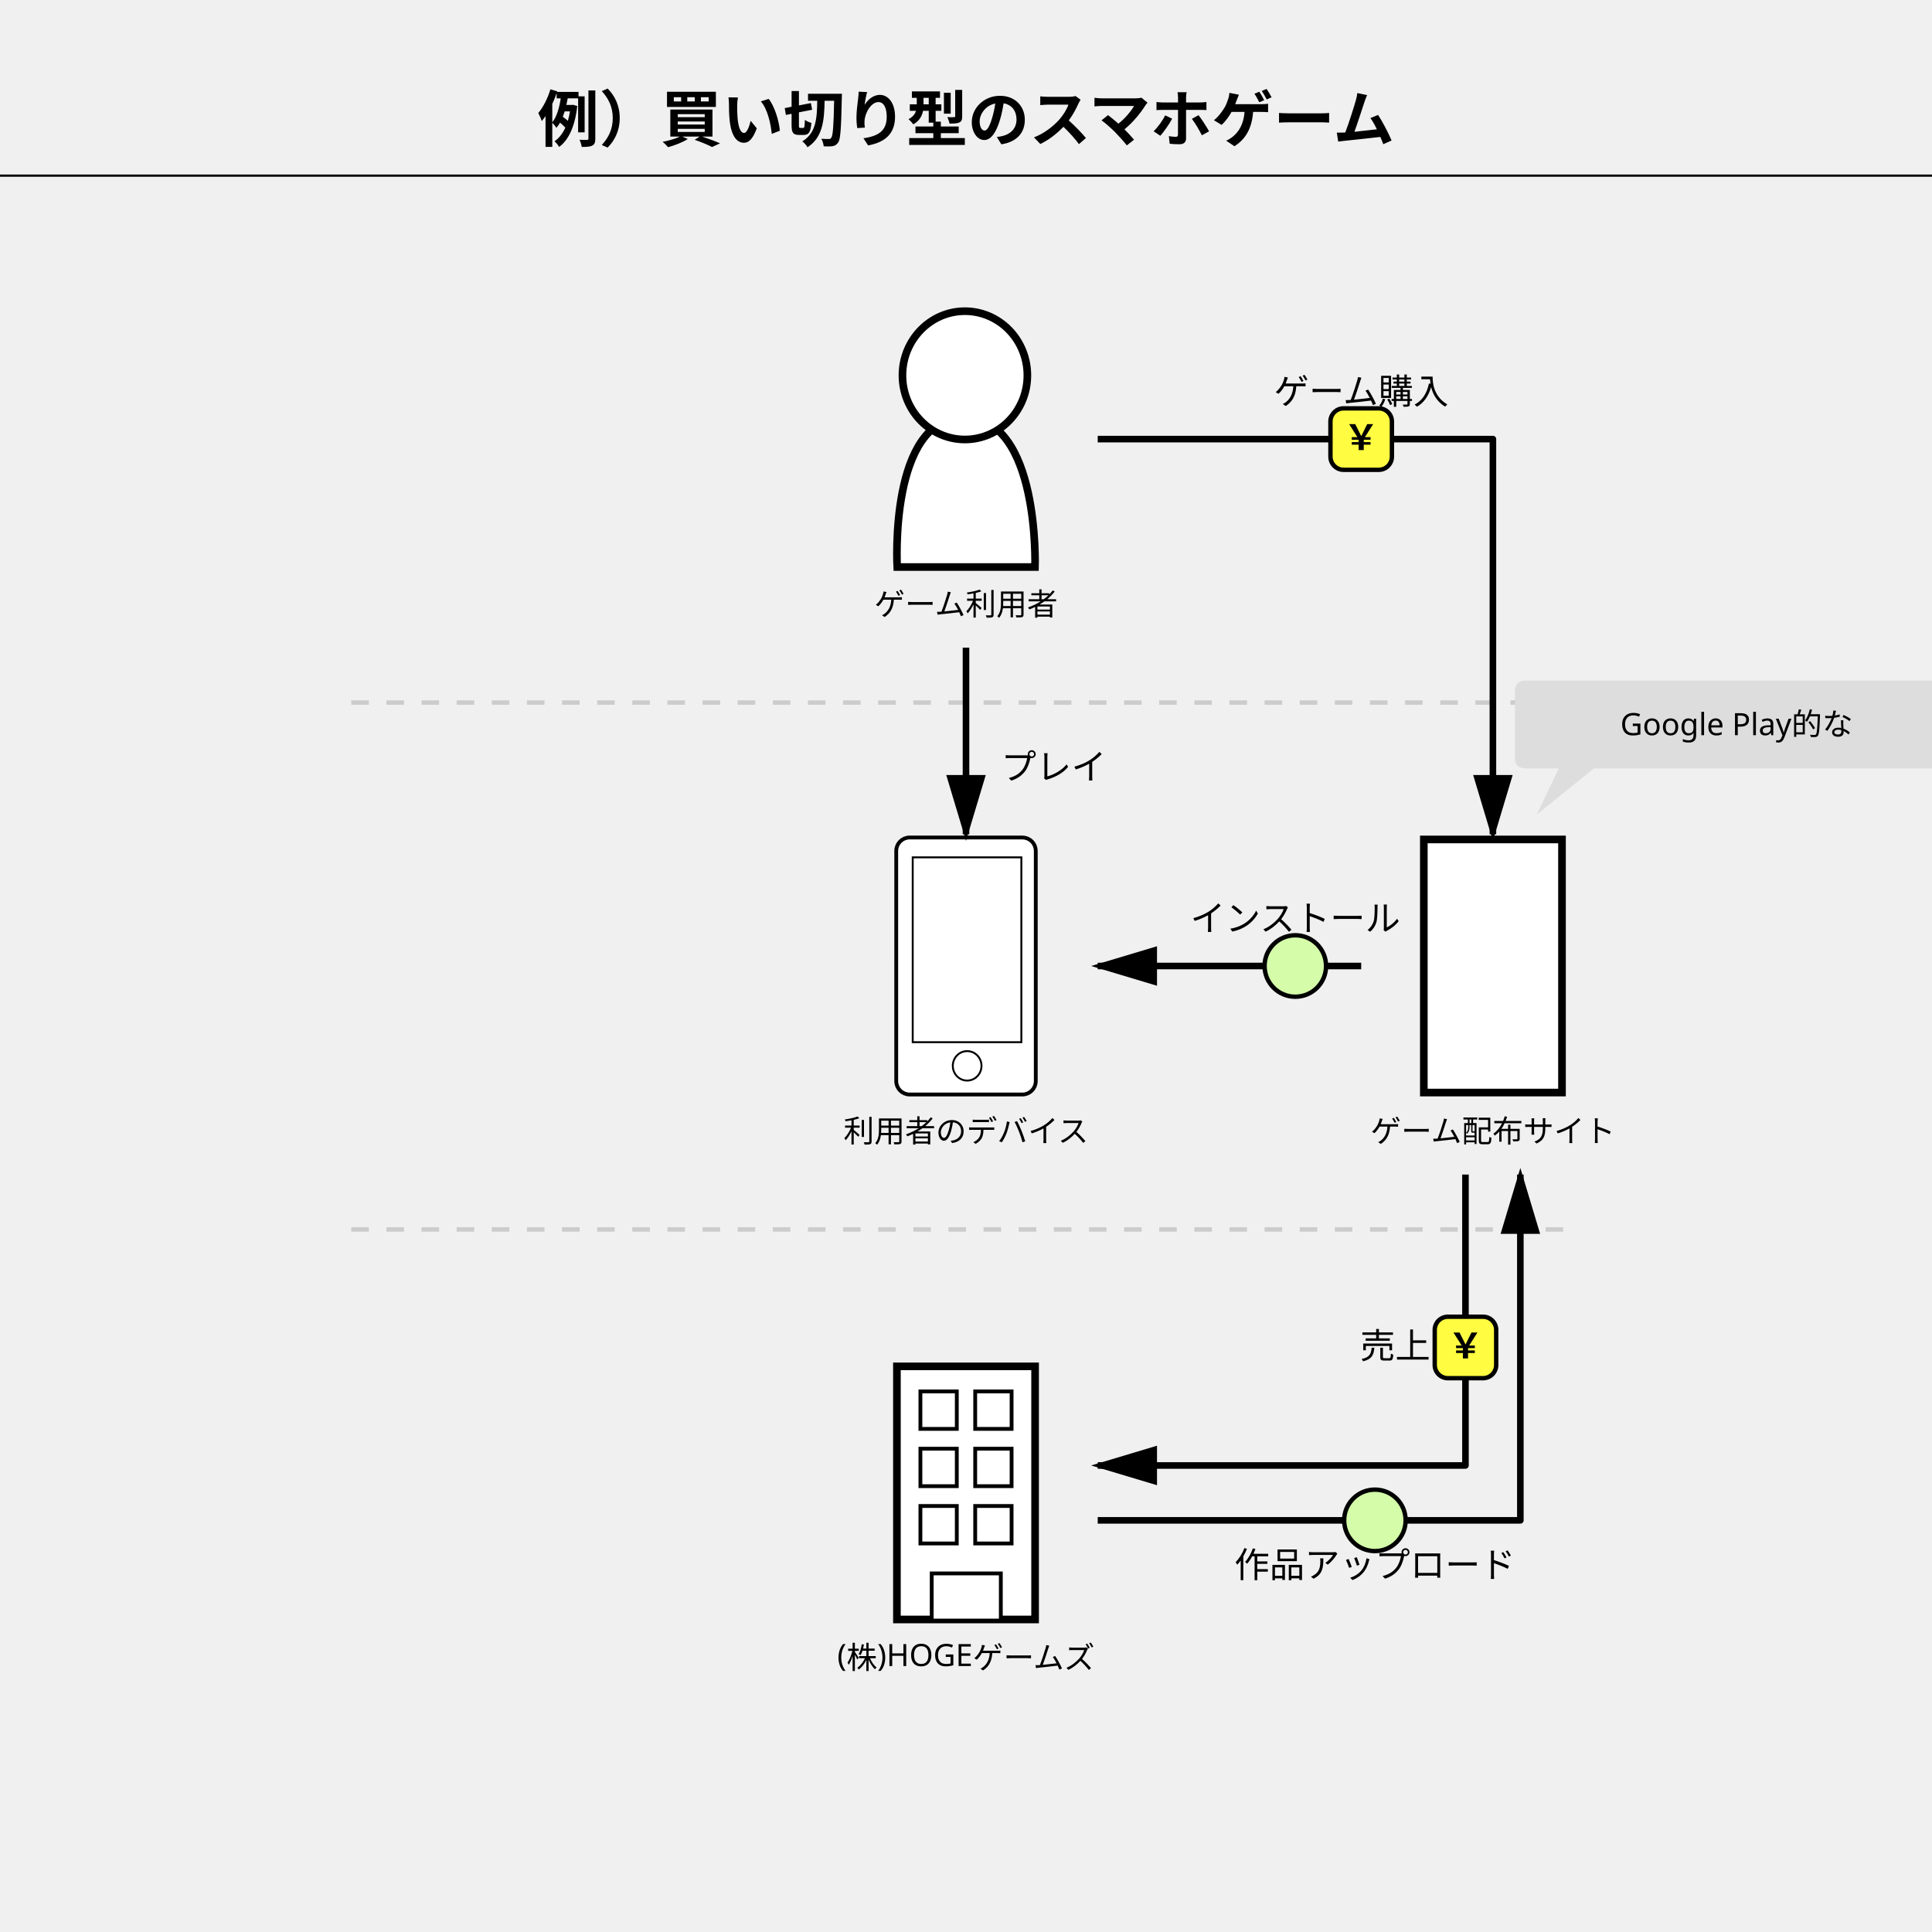
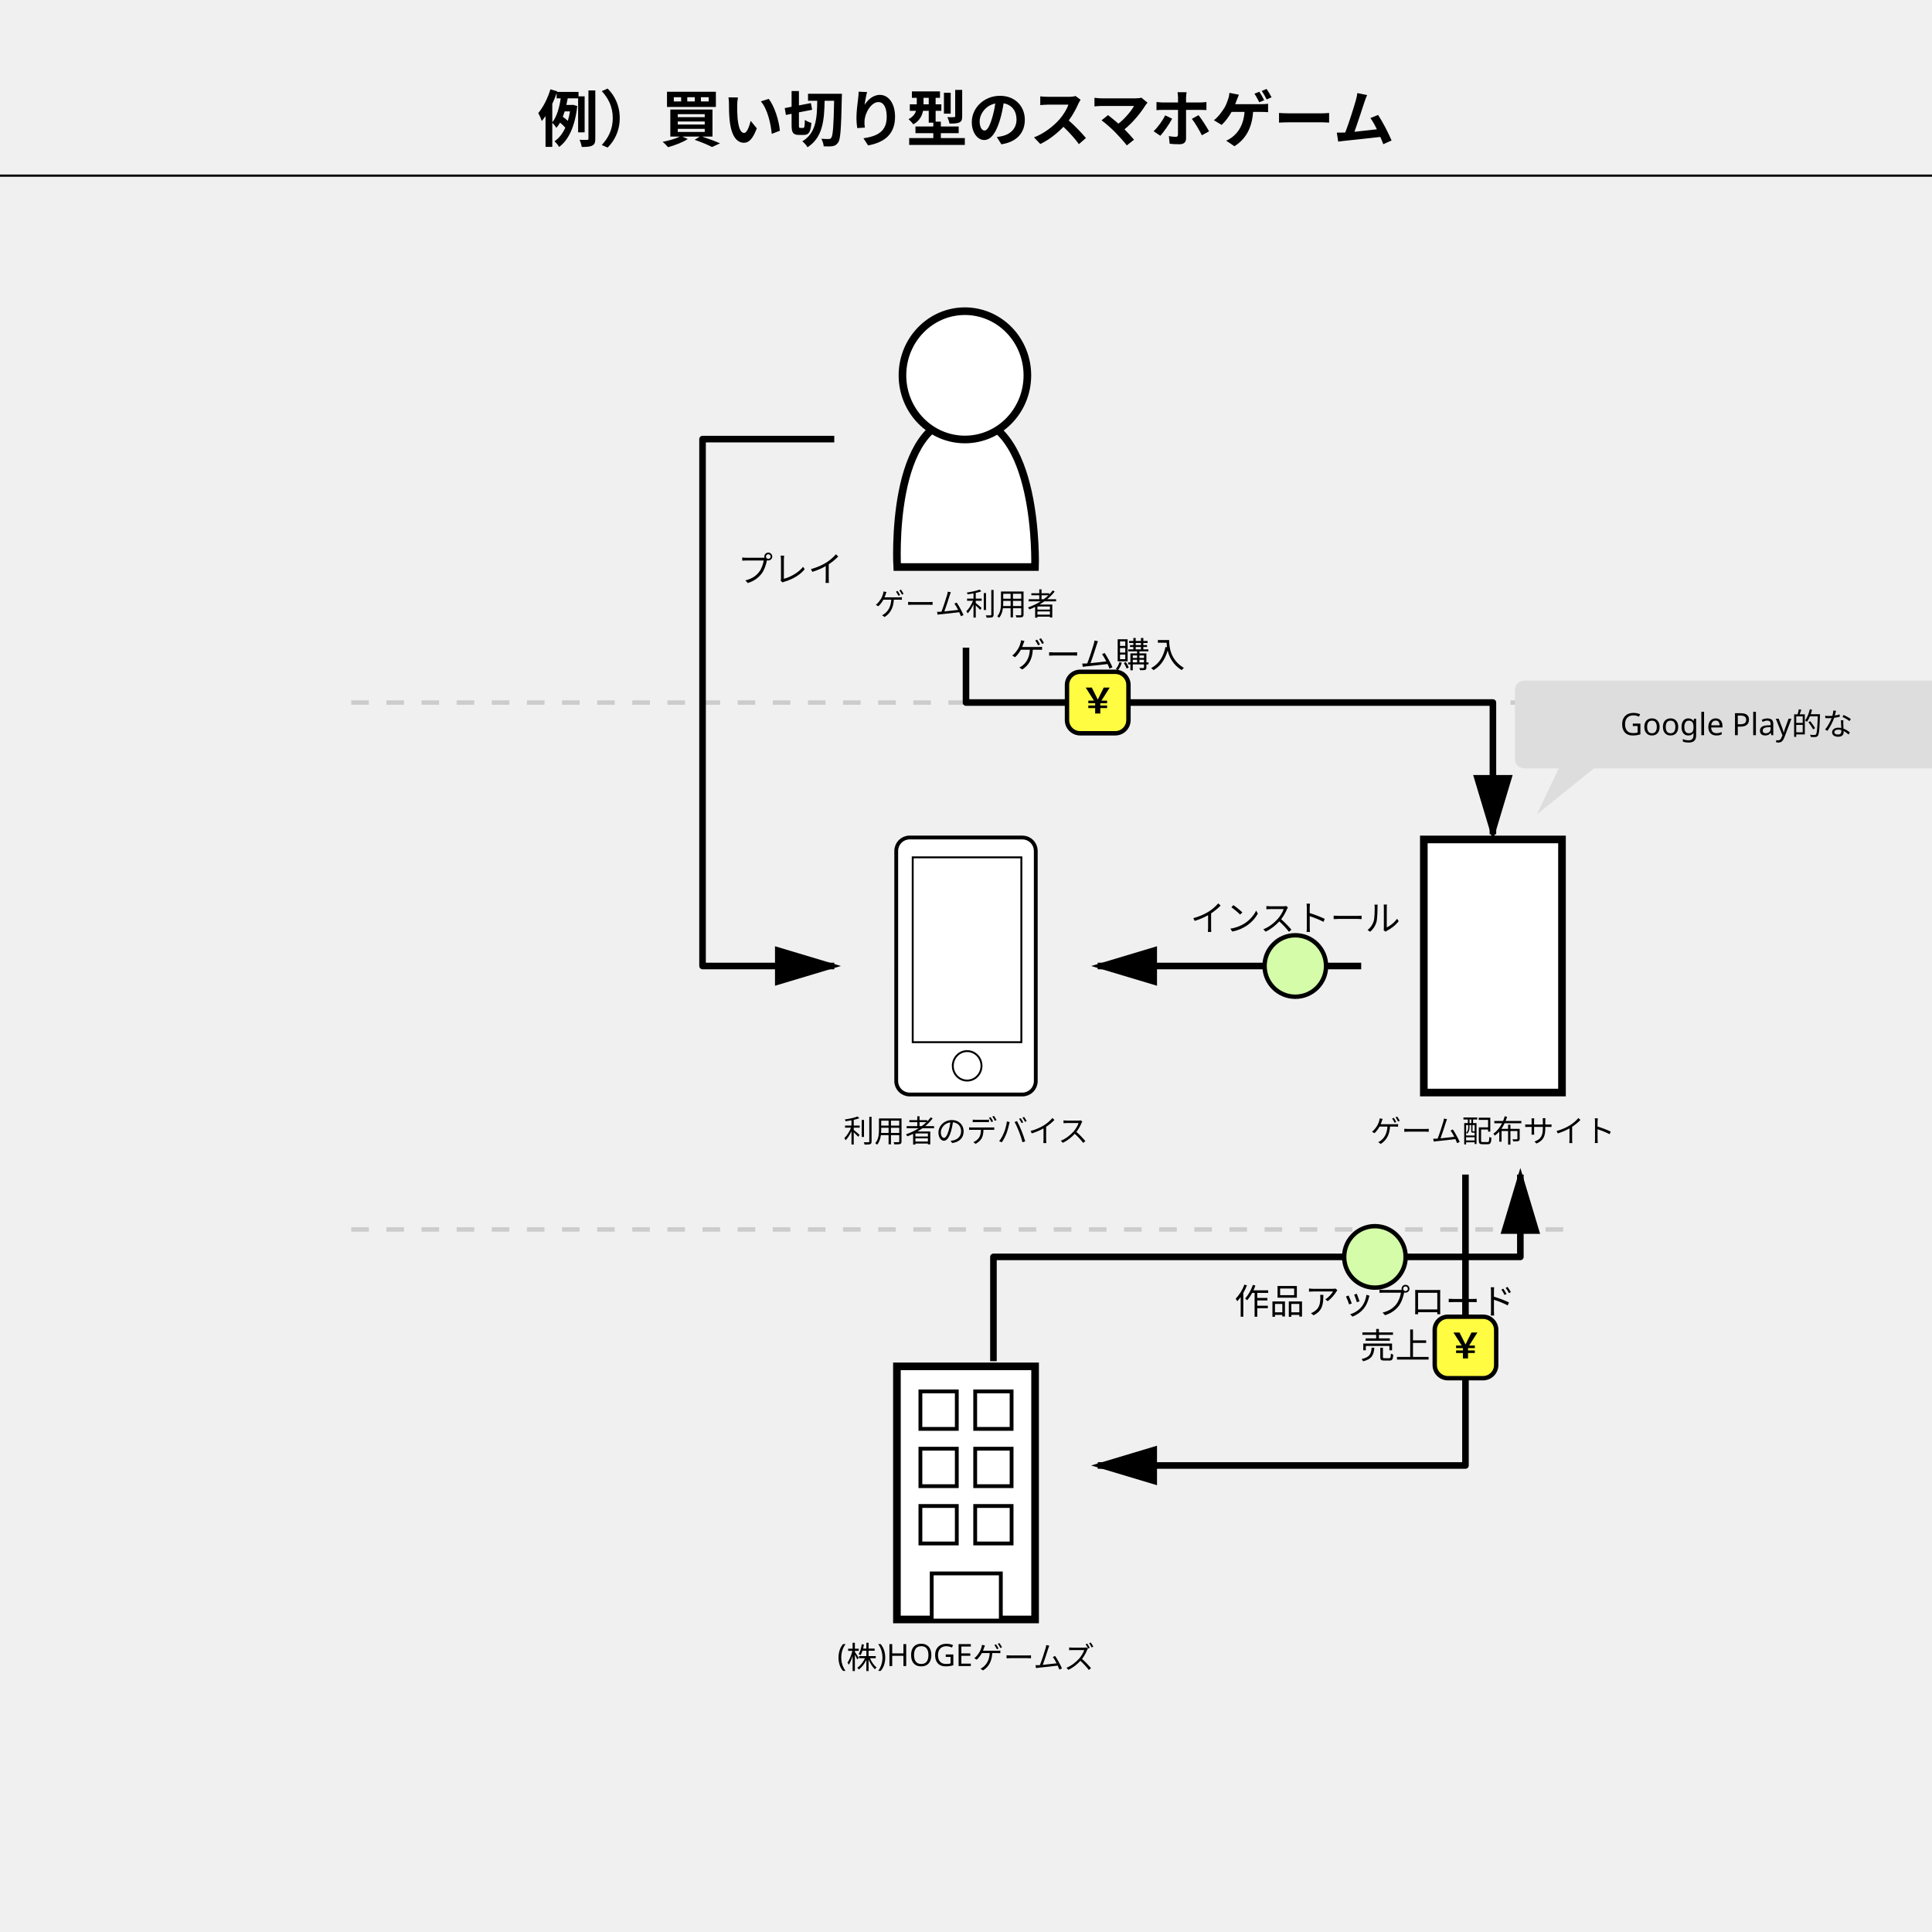
<svg xmlns="http://www.w3.org/2000/svg" version="1.1" viewBox="0.0 0.0 880.0 880.0" width="880" height="880">
  <text x="440.0" y="40" font-size="28" font-family="sans-serif" font-weight="bold" fill="#000000" text-anchor="middle" dominant-baseline="hanging">例）買い切り型のスマホゲーム</text>
  <line x1="0" y1="80" x2="880.0" y2="80" stroke="#000000" stroke-width="1" />
  <defs>
    <marker id="marker_object" markerWidth="10" markerHeight="10" refX="9" refY="3" orient="auto" markerUnits="strokeWidth">
      <path d="M 0,0 L 10,3 L 0,6 Z" fill="#000000" />
    </marker>
    <marker id="marker_money" markerWidth="10" markerHeight="10" refX="9" refY="3" orient="auto" markerUnits="strokeWidth">
      <path d="M 0,0 L 10,3 L 0,6 Z" fill="#000000" />
    </marker>
    <marker id="marker_information" markerWidth="10" markerHeight="10" refX="9" refY="3" orient="auto" markerUnits="strokeWidth">
      <path d="M 0,0 L 10,3 L 0,6 Z" fill="#000000" />
    </marker>
    <marker id="marker_other" markerWidth="10" markerHeight="10" refX="9" refY="3" orient="auto" markerUnits="strokeWidth">
      <path d="M 0,0 L 10,3 L 0,6 Z" fill="#000000" />
    </marker>
  </defs>
  <g id="background_grid" stroke="#cccccc" stroke-width="2" stroke-dasharray="8,8">
    <line x1="160.0" y1="320.0" x2="720.0" y2="320.0" />
    <line x1="160.0" y1="560.0" x2="720.0" y2="560.0" />
  </g>
  <g id="entities">
    <g id="entity_0">
      <g transform="translate(380.0, 140.0)">
        <g transform="translate(26.79084, 0.0)">
          <g transform="scale(3.282149, 3.282149)">
            <g transform="translate(-94.88189,-130.2193)">
              <g id="g1824">
                <path style="fill:none;stroke:none;stroke-width:0.998;stroke-linecap:round;stroke-linejoin:round" d="M 94.916,148.5 V 130.478 H 105 115.084 V 148.5 166.522 H 105 94.916 Z" id="path1111" />
                <g id="g1700" transform="translate(73.28155,-29.02709)">
                  <path fill="#ffffff" d="m 22.17,195.279 h 19.128 c 0,0 0.679,-20.77 -9.815,-20.77 -10.494,0 -9.313,20.77 -9.313,20.77 z" fill-rule="evenodd" id="path87" style="fill:none;stroke-width:0.265" />
                  <path stroke="#000000" stroke-width="1.058" stroke-miterlimit="400" stroke-linecap="butt" d="m 22.17,195.279 h 19.128 c 0,0 0.679,-20.77 -9.815,-20.77 -10.494,0 -9.313,20.77 -9.313,20.77 z" fill-rule="evenodd" id="path89" style="fill:#ffffff" />
                  <path fill="#ffffff" d="m 22.9,168.679 c 0,-4.917 3.881,-8.903 8.668,-8.903 2.299,0 4.504,0.938 6.129,2.608 1.626,1.67 2.539,3.934 2.539,6.295 0,4.917 -3.881,8.903 -8.668,8.903 -4.787,0 -8.668,-3.986 -8.668,-8.903 z" fill-rule="evenodd" id="path91" style="fill:none;stroke-width:0.265" />
                  <path stroke="#000000" stroke-width="1.058" stroke-miterlimit="400" stroke-linecap="butt" d="m 22.9,168.679 c 0,-4.917 3.881,-8.903 8.668,-8.903 2.299,0 4.504,0.938 6.129,2.608 1.626,1.67 2.539,3.934 2.539,6.295 0,4.917 -3.881,8.903 -8.668,8.903 -4.787,0 -8.668,-3.986 -8.668,-8.903 z" fill-rule="evenodd" id="path93" style="fill:#ffffff" />
                </g>
              </g>
            </g>
          </g>
        </g>
      </g>
      <text x="440.0" y="268.0" font-size="14" font-family="sans-serif" text-anchor="middle" dominant-baseline="text-before-edge" fill="#000000" word-spacing="0" letter-spacing="0" style="white-space: pre-wrap; word-wrap: break-word;">ゲーム利用者</text>
    </g>
    <g id="entity_1">
      <g transform="translate(380.0, 380.0)">
        <g transform="translate(26.79084, 0.0)">
          <g transform="scale(3.282149, 3.282149)">
            <g transform="translate(-94.88189,-130.2193)">
              <path style="fill:none;stroke:none;stroke-width:0.998;stroke-linecap:round;stroke-linejoin:round" d="M 94.916,148.5 V 130.478 H 105 115.084 V 148.5 166.522 H 105 94.916 Z" id="path1111" />
              <g id="g27996" transform="translate(30.76236,-5.908436)">
                <path stroke="#000000" stroke-width="1.058" stroke-miterlimit="400" stroke-linecap="butt" d="m 64.821,138.434 c 0,-0.881 0.714,-1.595 1.595,-1.595 h 15.645 c 0.423,0 0.829,0.168 1.128,0.467 0.299,0.299 0.467,0.705 0.467,1.128 v 31.948 c 0,0.881 -0.714,1.595 -1.595,1.595 H 66.415 c -0.881,0 -1.595,-0.714 -1.595,-1.595 z" fill-rule="evenodd" id="path97" />
                <path fill="#ffffff" d="m 64.821,138.434 c 0,-0.881 0.714,-1.595 1.595,-1.595 h 15.645 c 0.423,0 0.829,0.168 1.128,0.467 0.299,0.299 0.467,0.705 0.467,1.128 v 31.948 c 0,0.881 -0.714,1.595 -1.595,1.595 H 66.415 c -0.881,0 -1.595,-0.714 -1.595,-1.595 z" fill-rule="evenodd" id="path95" style="stroke-width:0.265" />
                <path stroke="#000000" stroke-width="0.529" stroke-miterlimit="400" stroke-linecap="butt" d="m 66.976,139.462 h 14.812 v 25.387 H 66.976 Z" fill-rule="evenodd" id="path101" />
                <path fill="#ffffff" d="m 66.976,139.462 h 14.812 v 25.387 H 66.976 Z" fill-rule="evenodd" id="path99" style="stroke-width:0.265" />
                <path stroke="#000000" stroke-width="0.529" stroke-miterlimit="400" stroke-linecap="butt" d="m 72.539,168.264 c 0,-1.056 0.832,-1.912 1.859,-1.912 0.493,0 0.966,0.201 1.314,0.56 0.349,0.359 0.544,0.845 0.544,1.352 0,1.056 -0.832,1.912 -1.859,1.912 -1.027,0 -1.859,-0.856 -1.859,-1.912 z" fill-rule="evenodd" id="path105" />
                <path fill="#ffffff" d="m 72.539,168.264 c 0,-1.056 0.832,-1.912 1.859,-1.912 0.493,0 0.966,0.201 1.314,0.56 0.349,0.359 0.544,0.845 0.544,1.352 0,1.056 -0.832,1.912 -1.859,1.912 -1.027,0 -1.859,-0.856 -1.859,-1.912 z" fill-rule="evenodd" id="path103" style="stroke-width:0.265" />
              </g>
            </g>
          </g>
        </g>
      </g>
      <text x="440.0" y="508.0" font-size="14" font-family="sans-serif" text-anchor="middle" dominant-baseline="text-before-edge" fill="#000000" word-spacing="0" letter-spacing="0" style="white-space: pre-wrap; word-wrap: break-word;">利用者のデバイス</text>
    </g>
    <g id="entity_2">
      <g transform="translate(620.0, 380.0)">
        <g transform="translate(26.79084, 0.0)">
          <g transform="scale(3.282149, 3.282149)">
            <g transform="translate(-94.88189,-130.2193)">
              <g id="g28630" transform="translate(23.62609,12.61326)">
                <g id="g21284" transform="matrix(0.2645833,0,0,0.2645833,-235.9493,79.86293)" style="fill:#ffffff">
                  <path fill="#000000" fill-opacity="0" d="m 1163.096,145.366 h 72.472 v 132.756 h -72.472 z" fill-rule="evenodd" id="path37" style="fill:#ffffff" />
                  <path stroke="#000000" stroke-width="4" stroke-miterlimit="400" stroke-linecap="butt" d="m 1163.096,145.366 h 72.472 v 132.756 h -72.472 z" fill-rule="evenodd" id="path39" style="fill:#ffffff" />
                </g>
              </g>
            </g>
          </g>
        </g>
      </g>
      <text x="680.0" y="508.0" font-size="14" font-family="sans-serif" text-anchor="middle" dominant-baseline="text-before-edge" fill="#000000" word-spacing="0" letter-spacing="0" style="white-space: pre-wrap; word-wrap: break-word;">ゲーム配布サイト</text>
    </g>
    <g id="entity_3">
      <g transform="translate(380.0, 620.0)">
        <g transform="translate(26.79084, 0.0)">
          <g transform="scale(3.282149, 3.282149)">
            <g transform="translate(-94.88189,-130.2193)">
              <path style="fill:none;stroke:none;stroke-width:0.998;stroke-linecap:round;stroke-linejoin:round" d="M 94.916,148.5 V 130.478 H 105 115.084 V 148.5 166.522 H 105 94.916 Z" id="path1111" />
              <g id="g2207" transform="translate(88.33292,-53.07004)">
                <path fill="#ffffff" d="M 7.08,184.008 H 26.255 v 35.125 H 7.08 Z" fill-rule="evenodd" id="path413" style="fill:#ffffff;stroke:#000000;stroke-width:0.265" />
                <path stroke="#000000" stroke-width="1.058" stroke-miterlimit="400" stroke-linecap="butt" d="M 7.08,184.008 H 26.255 v 35.125 H 7.08 Z" fill-rule="evenodd" id="path415" style="fill:#ffffff;stroke:#000000" />
                <path fill="#ffffff" d="m 10.339,187.485 h 5.05 v 5.2 h -5.05 z" fill-rule="evenodd" id="path417" style="fill:#ffffff;stroke:#000000;stroke-width:0.265" />
                <path stroke="#000000" stroke-width="0.529" stroke-miterlimit="400" stroke-linecap="butt" d="m 10.339,187.485 h 5.05 v 5.2 h -5.05 z" fill-rule="evenodd" id="path419" style="fill:#ffffff;stroke:#000000" />
                <path fill="#ffffff" d="m 17.944,187.485 h 5.05 v 5.2 h -5.05 z" fill-rule="evenodd" id="path421" style="fill:#ffffff;stroke:#000000;stroke-width:0.265" />
                <path stroke="#000000" stroke-width="0.529" stroke-miterlimit="400" stroke-linecap="butt" d="m 17.944,187.485 h 5.05 v 5.2 h -5.05 z" fill-rule="evenodd" id="path423" style="fill:#ffffff;stroke:#000000" />
                <path fill="#ffffff" d="m 10.339,195.435 h 5.05 v 5.2 h -5.05 z" fill-rule="evenodd" id="path425" style="fill:#ffffff;stroke:#000000;stroke-width:0.265" />
                <path stroke="#000000" stroke-width="0.529" stroke-miterlimit="400" stroke-linecap="butt" d="m 10.339,195.435 h 5.05 v 5.2 h -5.05 z" fill-rule="evenodd" id="path427" style="fill:#ffffff;stroke:#000000" />
                <path fill="#ffffff" d="m 17.944,195.435 h 5.05 v 5.2 h -5.05 z" fill-rule="evenodd" id="path429" style="fill:#ffffff;stroke:#000000;stroke-width:0.265" />
                <path stroke="#000000" stroke-width="0.529" stroke-miterlimit="400" stroke-linecap="butt" d="m 17.944,195.435 h 5.05 v 5.2 h -5.05 z" fill-rule="evenodd" id="path431" style="fill:#ffffff;stroke:#000000" />
                <path fill="#ffffff" d="m 10.339,203.386 h 5.05 v 5.2 h -5.05 z" fill-rule="evenodd" id="path433" style="fill:#ffffff;stroke:#000000;stroke-width:0.265" />
                <path stroke="#000000" stroke-width="0.529" stroke-miterlimit="400" stroke-linecap="butt" d="m 10.339,203.386 h 5.05 v 5.2 h -5.05 z" fill-rule="evenodd" id="path435" style="fill:#ffffff;stroke:#000000" />
                <path fill="#ffffff" d="m 17.944,203.386 h 5.05 v 5.2 h -5.05 z" fill-rule="evenodd" id="path437" style="fill:#ffffff;stroke:#000000;stroke-width:0.265" />
                <path stroke="#000000" stroke-width="0.529" stroke-miterlimit="400" stroke-linecap="butt" d="m 17.944,203.386 h 5.05 v 5.2 h -5.05 z" fill-rule="evenodd" id="path439" style="fill:#ffffff;stroke:#000000" />
                <path fill="#000000" fill-opacity="0" d="M 11.908,212.744 H 21.5 v 6.542 h -9.592 z" fill-rule="evenodd" id="path441" style="fill:#ffffff;stroke:#000000;stroke-width:0.265" />
                <path stroke="#000000" stroke-width="0.529" stroke-miterlimit="400" stroke-linecap="butt" d="M 11.908,212.744 H 21.5 v 6.542 h -9.592 z" fill-rule="evenodd" id="path443" style="fill:#ffffff;stroke:#000000" />
              </g>
            </g>
          </g>
        </g>
      </g>
      <text x="440.0" y="748.0" font-size="14" font-family="sans-serif" text-anchor="middle" dominant-baseline="text-before-edge" fill="#000000" word-spacing="0" letter-spacing="0" style="white-space: pre-wrap; word-wrap: break-word;">(株)HOGEゲームズ</text>
    </g>
  </g>
  <g id="arrows">
    <g id="arrow_4">
-       <path d="M 500.0,200.0 L 560.0,200.0 L 680.0,200.0 L 680.0,320.0 L 680.0,380.0" stroke="#000000" stroke-width="3" fill="none" stroke-linejoin="round" marker-end="url(#marker_money)" />
-       <text x="620.0" y="184.0" font-size="16" font-family="sans-serif" fill="#000000" text-anchor="middle" style="white-space: pre-wrap; word-wrap: break-word;">ゲーム購入</text>
-       <rect x="606.0" y="186.0" rx="6" ry="6" width="28" height="28" fill="#fffc41" stroke="#000000" stroke-width="2" />
-       <text x="620.0" y="205.0" font-size="16" font-family="sans-serif" font-weight="bold" fill="#000000" text-anchor="middle">￥</text>
+       <path d="M 440.0,295.0 L 440.0,320.0 L 560.0,320.0 L 680.0,320.0 L 680.0,380.0" stroke="#000000" stroke-width="3" fill="none" stroke-linejoin="round" marker-end="url(#marker_money)" />
+       <text x="500.0" y="304.0" font-size="16" font-family="sans-serif" fill="#000000" text-anchor="middle" style="white-space: pre-wrap; word-wrap: break-word;">ゲーム購入</text>
+       <rect x="486.0" y="306.0" rx="6" ry="6" width="28" height="28" fill="#fffc41" stroke="#000000" stroke-width="2" />
+       <text x="500.0" y="325.0" font-size="16" font-family="sans-serif" font-weight="bold" fill="#000000" text-anchor="middle">￥</text>
    </g>
    <g id="arrow_5">
      <path d="M 620.0,440.0 L 560.0,440.0 L 500.0,440.0" stroke="#000000" stroke-width="3" fill="none" stroke-linejoin="round" marker-end="url(#marker_object)" />
      <text x="590.0" y="424.0" font-size="16" font-family="sans-serif" fill="#000000" text-anchor="middle" style="white-space: pre-wrap; word-wrap: break-word;">インストール</text>
      <circle cx="590.0" cy="440.0" r="14" fill="#d4fca9" stroke="#000000" stroke-width="2" />
    </g>
    <g id="arrow_6">
-       <path d="M 440.0,295.0 L 440.0,320.0 L 440.0,380.0" stroke="#000000" stroke-width="3" fill="none" stroke-linejoin="round" marker-end="url(#marker_other)" />
-       <text x="456.0" y="355.0" font-size="16" font-family="sans-serif" fill="#000000" text-anchor="start" style="white-space: pre-wrap; word-wrap: break-word;">プレイ</text>
+       <path d="M 380.0,200.0 L 320.0,200.0 L 320.0,320.0 L 320.0,440.0 L 380.0,440.0" stroke="#000000" stroke-width="3" fill="none" stroke-linejoin="round" marker-end="url(#marker_other)" />
+       <text x="336.0" y="265.0" font-size="16" font-family="sans-serif" fill="#000000" text-anchor="start" style="white-space: pre-wrap; word-wrap: break-word;">プレイ</text>
    </g>
    <g id="arrow_7">
-       <path d="M 500.0,692.5 L 560.0,692.5 L 692.5,692.5 L 692.5,560.0 L 692.5,535.0" stroke="#000000" stroke-width="3" fill="none" stroke-linejoin="round" marker-end="url(#marker_object)" />
-       <text x="626.25" y="718.5" font-size="16" font-family="sans-serif" fill="#000000" text-anchor="middle" style="white-space: pre-wrap; word-wrap: break-word;">作品アップロード</text>
-       <circle cx="626.25" cy="692.5" r="14" fill="#d4fca9" stroke="#000000" stroke-width="2" />
+       <path d="M 452.5,620.0 L 452.5,572.5 L 560.0,572.5 L 692.5,572.5 L 692.5,535.0" stroke="#000000" stroke-width="3" fill="none" stroke-linejoin="round" marker-end="url(#marker_object)" />
+       <text x="626.25" y="598.5" font-size="16" font-family="sans-serif" fill="#000000" text-anchor="middle" style="white-space: pre-wrap; word-wrap: break-word;">作品アップロード</text>
+       <circle cx="626.25" cy="572.5" r="14" fill="#d4fca9" stroke="#000000" stroke-width="2" />
    </g>
    <g id="arrow_8">
      <path d="M 667.5,535.0 L 667.5,560.0 L 667.5,667.5 L 560.0,667.5 L 500.0,667.5" stroke="#000000" stroke-width="3" fill="none" stroke-linejoin="round" marker-end="url(#marker_money)" />
      <text x="651.5" y="618.75" font-size="16" font-family="sans-serif" fill="#000000" text-anchor="end" style="white-space: pre-wrap; word-wrap: break-word;">売上</text>
      <rect x="653.5" y="599.75" rx="6" ry="6" width="28" height="28" fill="#fffc41" stroke="#000000" stroke-width="2" />
      <text x="667.5" y="618.75" font-size="16" font-family="sans-serif" font-weight="bold" fill="#000000" text-anchor="middle">￥</text>
    </g>
  </g>
  <g id="comments">
    <g id="comment_9">
      <path d="M 695.0,310.0 H 887.0 Q 892.0,310.0 892.0,315.0 V 345.0 Q 892.0,350.0 887.0,350.0 H 726.0 L 700.0,371.0 L 710.0,350.0 H 695.0 Q 690.0,350.0 690.0,345.0 V 315.0 Q 690.0,310.0 695.0,310.0 Z" fill="#dddddd" stroke="none" />
      <text x="791.0" y="330.0" font-size="14" font-family="sans-serif" text-anchor="middle" dominant-baseline="middle" fill="#000000">Google Play的な</text>
    </g>
  </g>
</svg>
